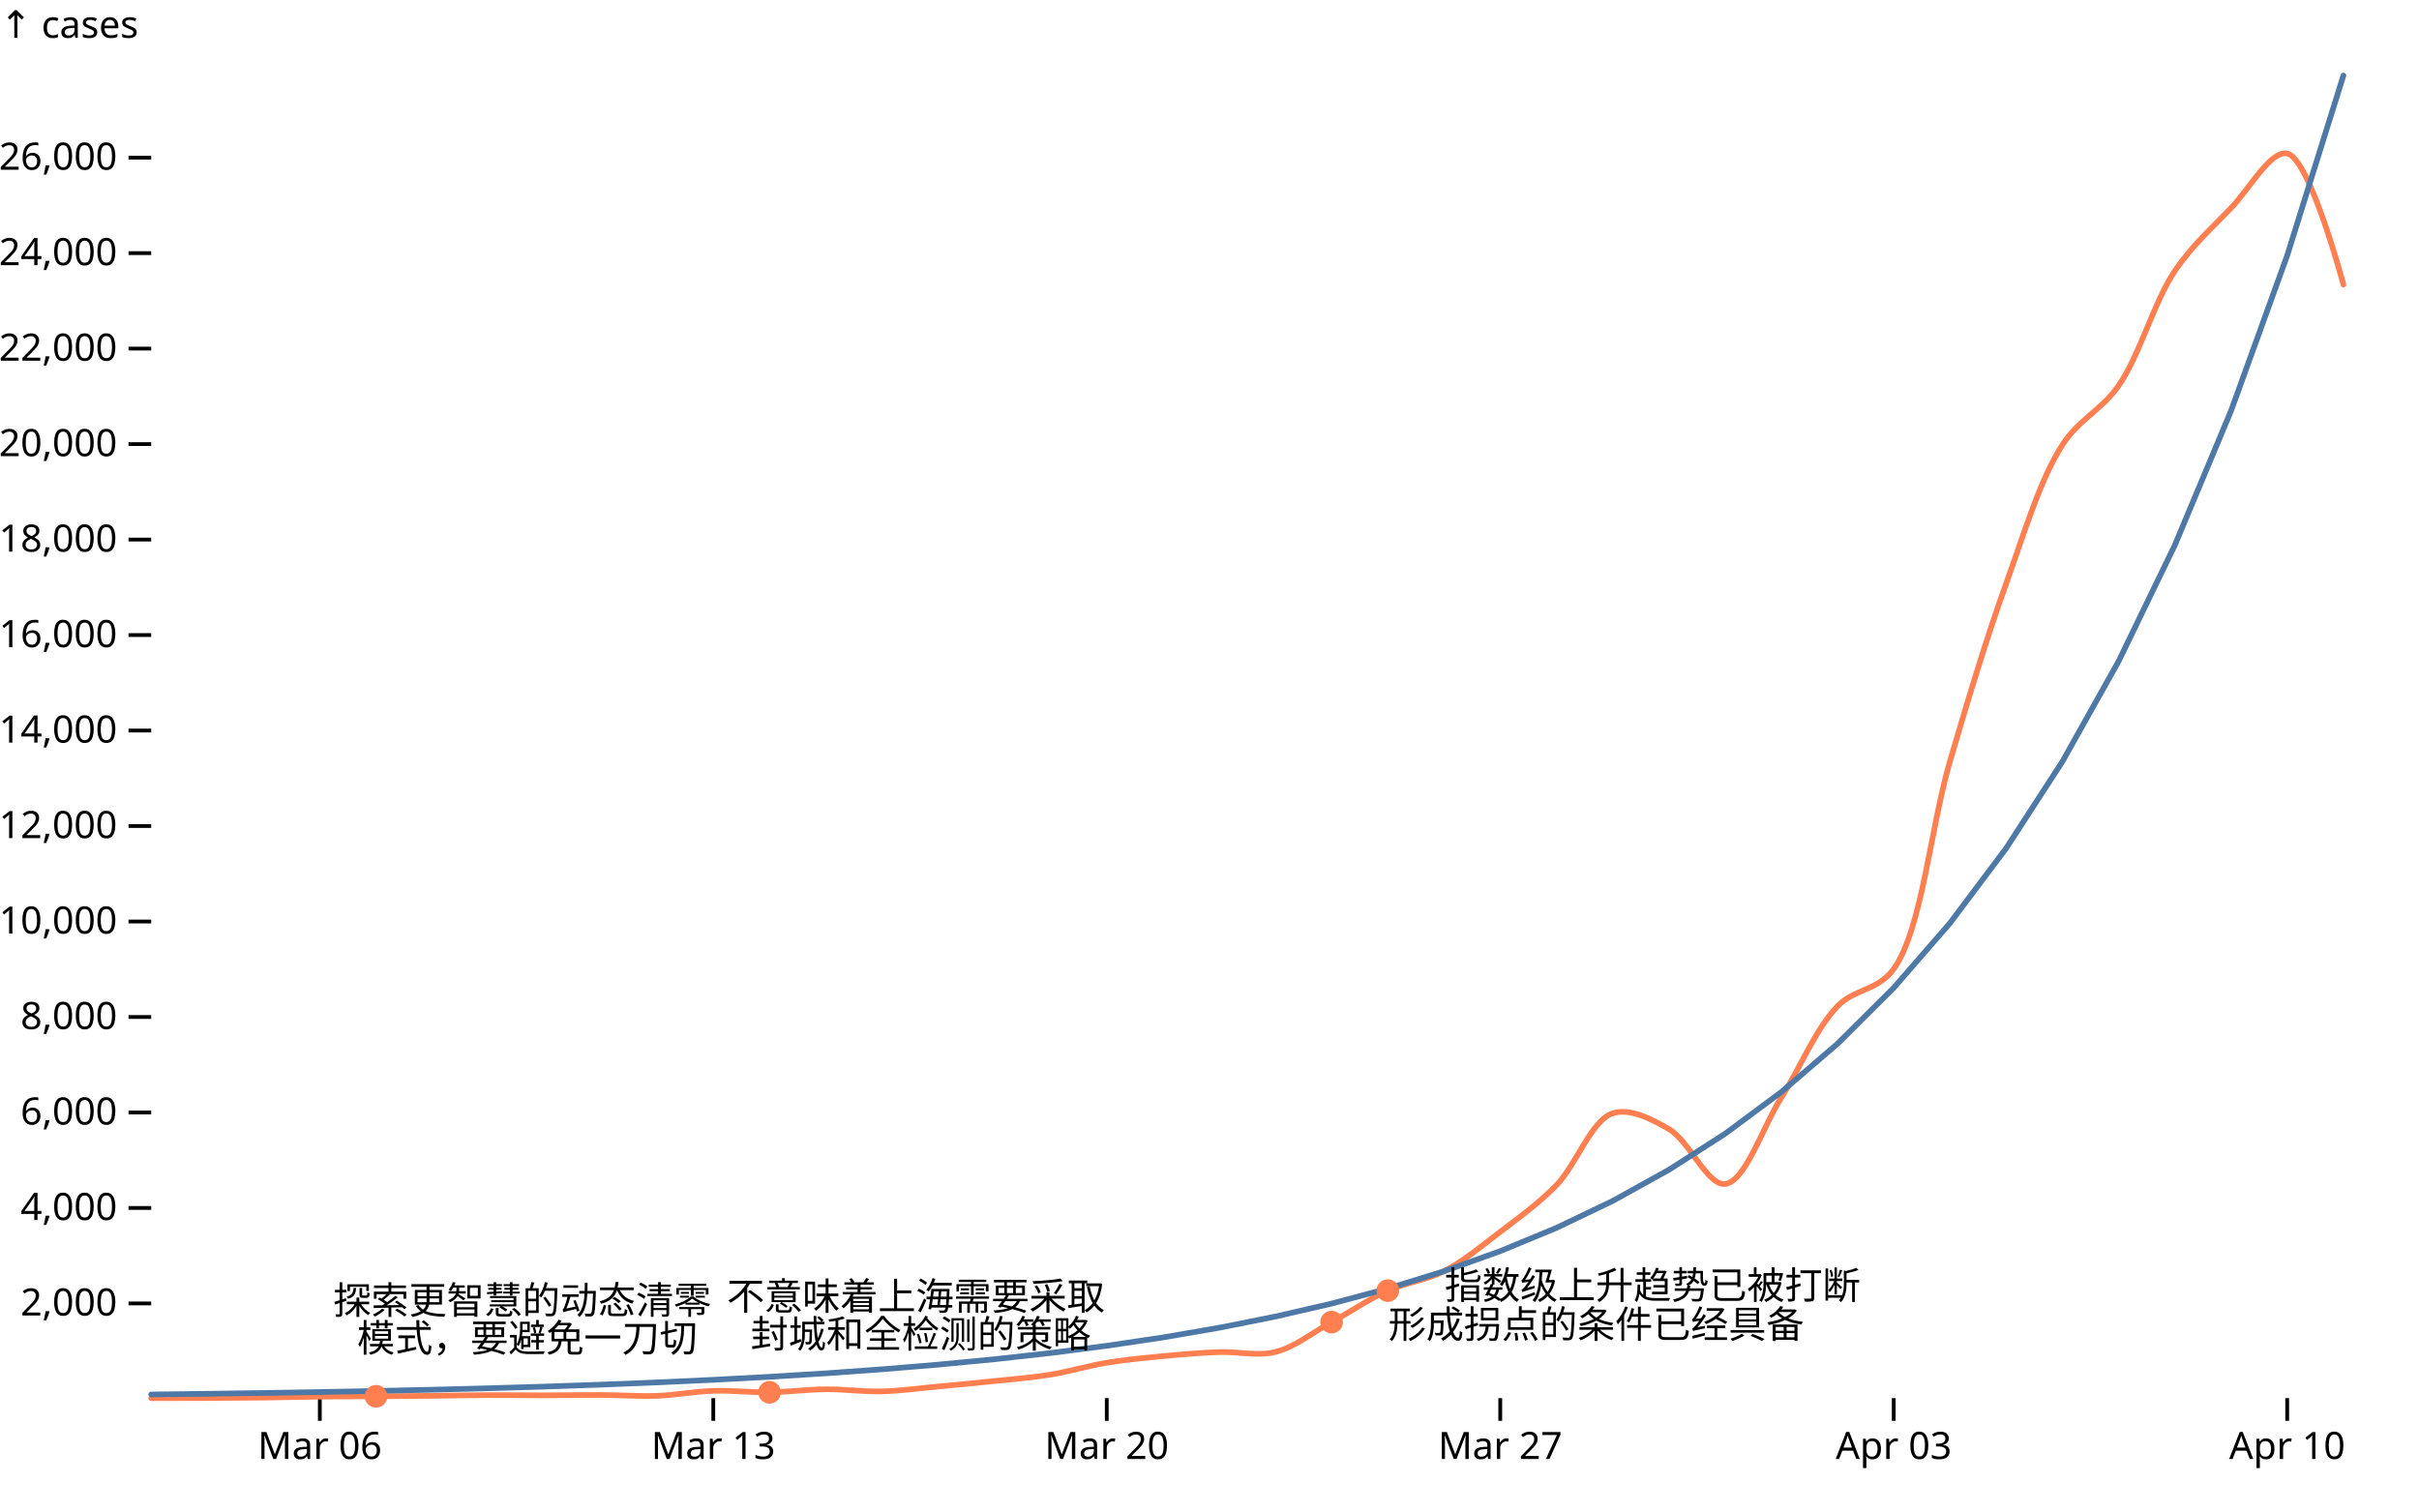
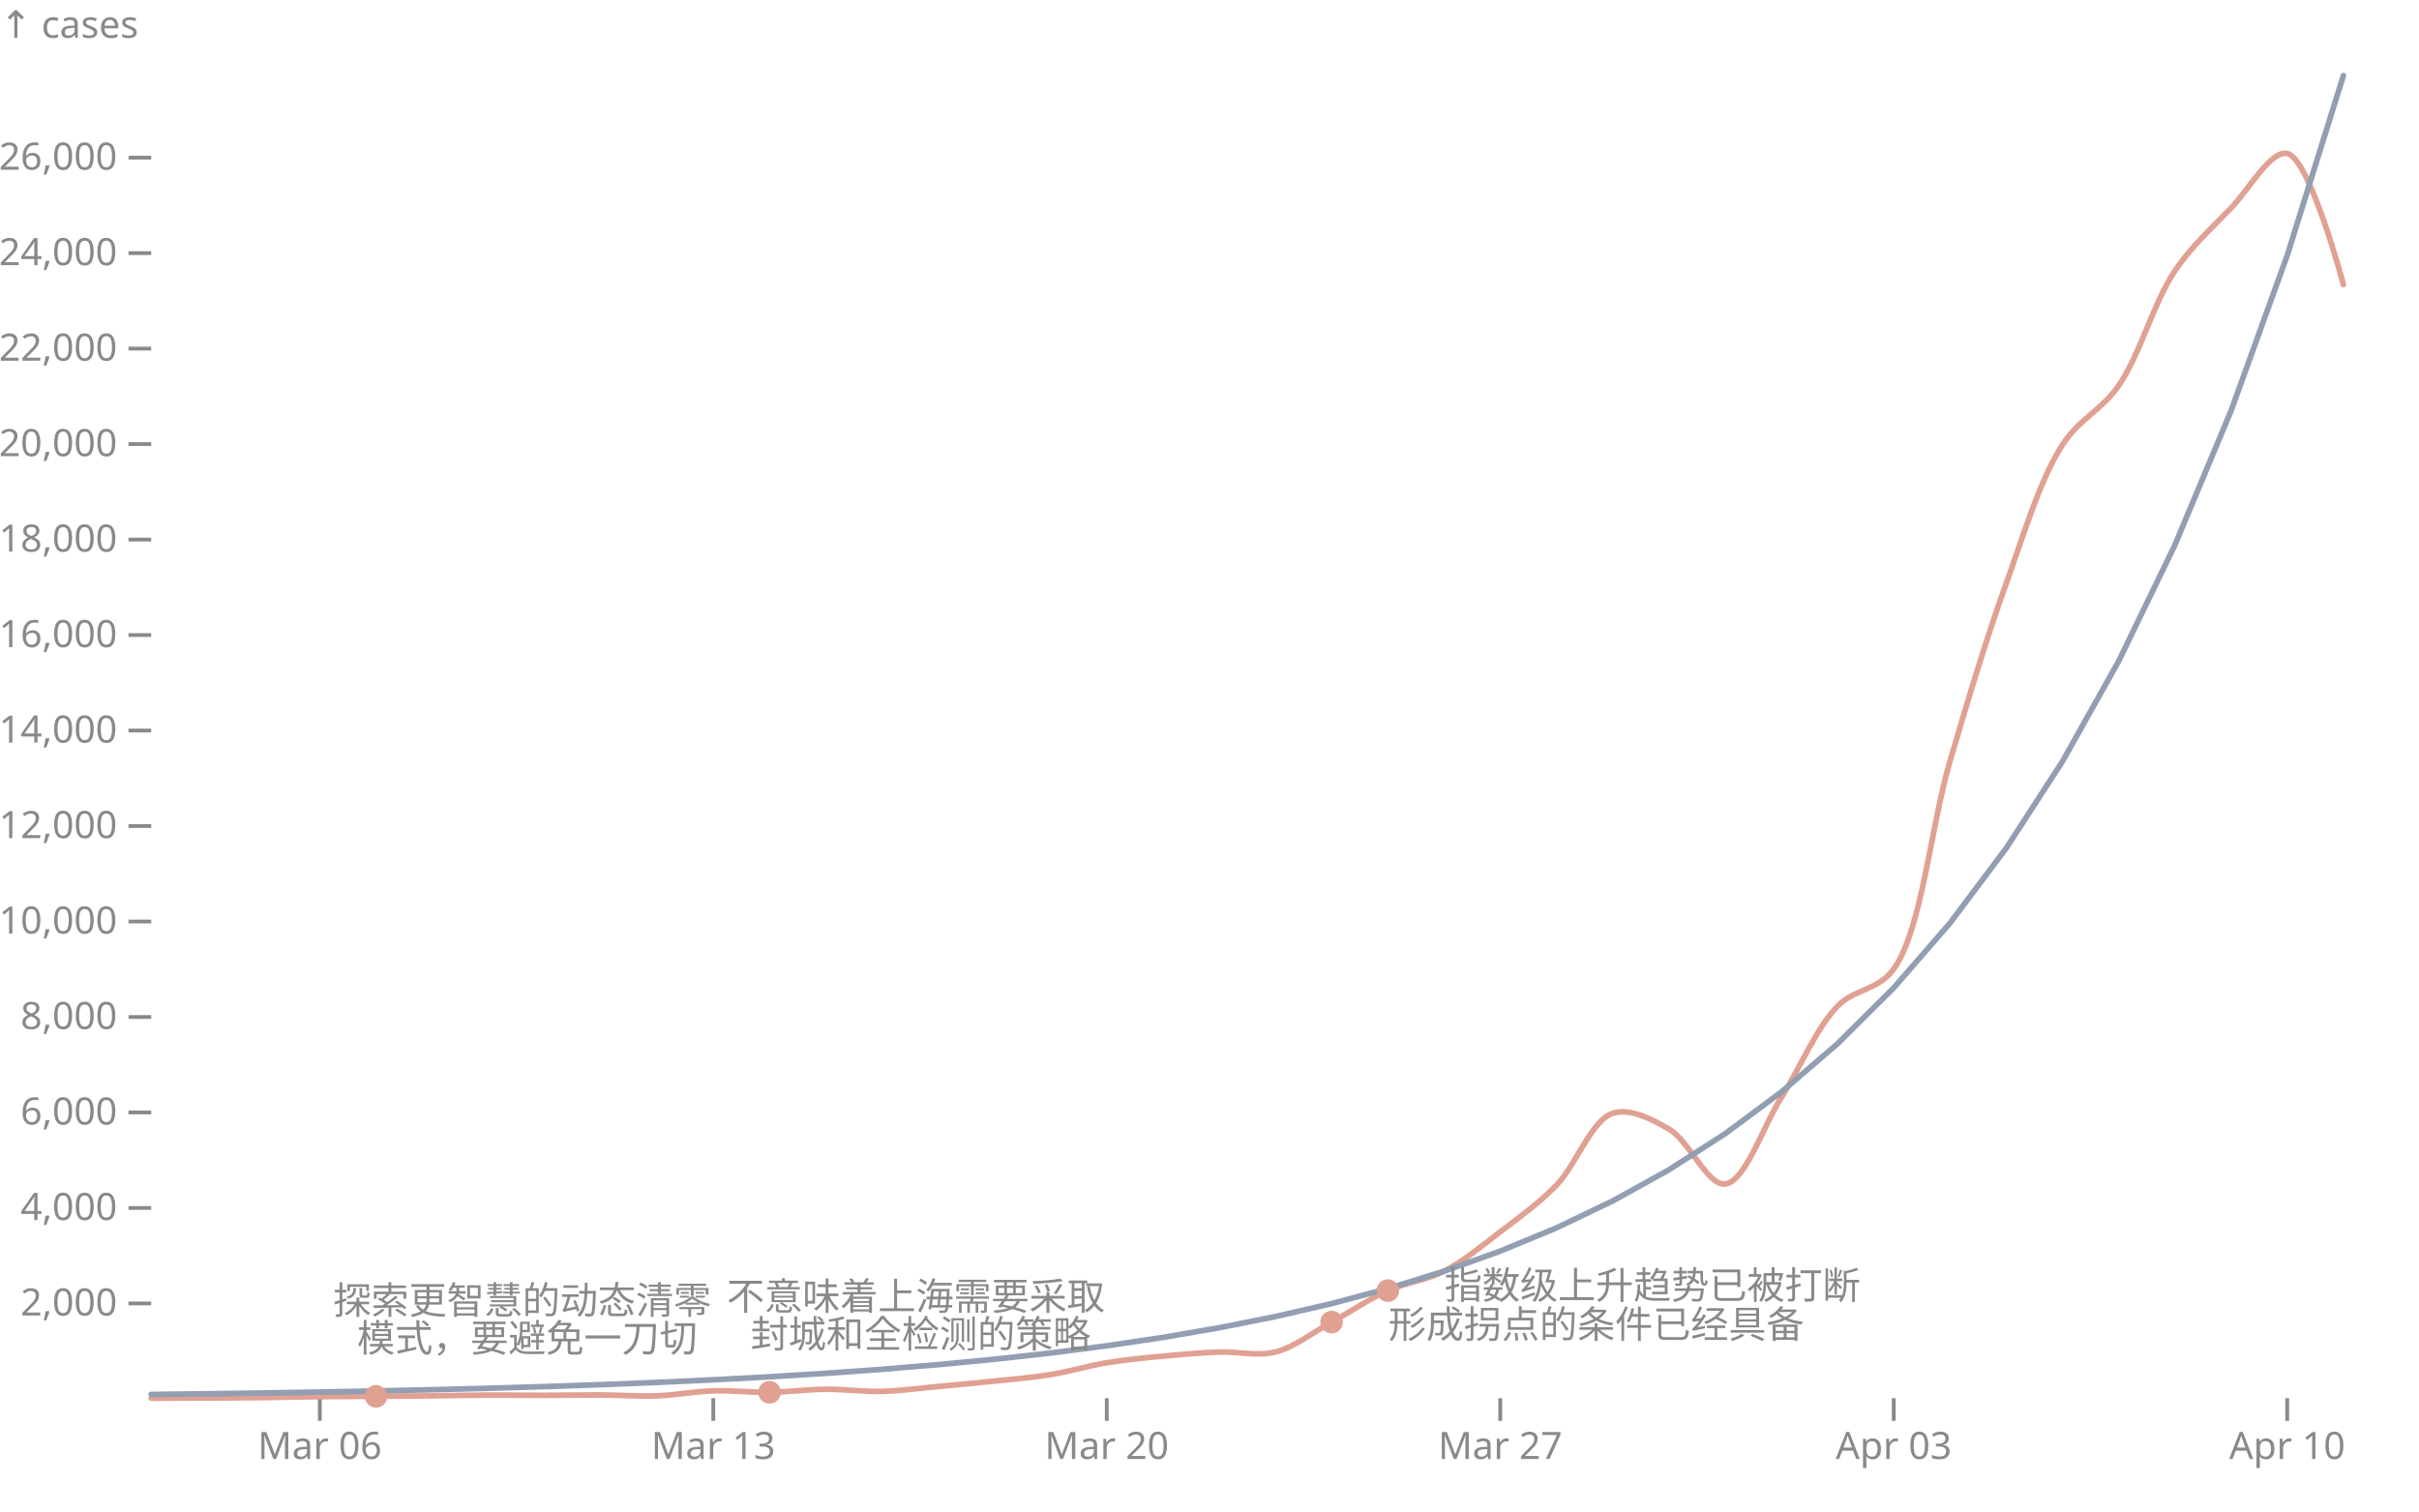
- <svg xmlns="http://www.w3.org/2000/svg" class="plot-e471499f21fe8" fill="currentColor" font-family="system-ui, sans-serif" font-size="10" text-anchor="middle" width="640" height="400" viewBox="0 0 640 400" style=" display: block; background: white; height: auto; height: intrinsic; max-width: 100%;">
+ <svg xmlns="http://www.w3.org/2000/svg" class="plot-e471499f21fe8" fill="currentColor" font-family="system-ui, sans-serif" font-size="10" text-anchor="middle" width="640" height="400" viewBox="0 0 640 400" style=" display: block; background: transpanret; filter: contrast(0.5); height: auto; height: intrinsic; max-width: 100%;">
  <g aria-label="y-axis" aria-description="↑ cases" transform="translate(40,0)" fill="none" text-anchor="end" font-variant="tabular-nums">
    <g class="tick" opacity="1" transform="translate(0,344.9341)">
      <line stroke="currentColor" x2="-6" />
      <text fill="currentColor" x="-9" dy="0.32em">2,000</text>
    </g>
    <g class="tick" opacity="1" transform="translate(0,319.6661)">
      <line stroke="currentColor" x2="-6" />
      <text fill="currentColor" x="-9" dy="0.32em">4,000</text>
    </g>
    <g class="tick" opacity="1" transform="translate(0,294.3981)">
      <line stroke="currentColor" x2="-6" />
      <text fill="currentColor" x="-9" dy="0.32em">6,000</text>
    </g>
    <g class="tick" opacity="1" transform="translate(0,269.1301)">
      <line stroke="currentColor" x2="-6" />
      <text fill="currentColor" x="-9" dy="0.32em">8,000</text>
    </g>
    <g class="tick" opacity="1" transform="translate(0,243.862)">
      <line stroke="currentColor" x2="-6" />
      <text fill="currentColor" x="-9" dy="0.32em">10,000</text>
    </g>
    <g class="tick" opacity="1" transform="translate(0,218.594)">
      <line stroke="currentColor" x2="-6" />
      <text fill="currentColor" x="-9" dy="0.32em">12,000</text>
    </g>
    <g class="tick" opacity="1" transform="translate(0,193.326)">
      <line stroke="currentColor" x2="-6" />
      <text fill="currentColor" x="-9" dy="0.32em">14,000</text>
    </g>
    <g class="tick" opacity="1" transform="translate(0,168.058)">
      <line stroke="currentColor" x2="-6" />
      <text fill="currentColor" x="-9" dy="0.32em">16,000</text>
    </g>
    <g class="tick" opacity="1" transform="translate(0,142.79)">
      <line stroke="currentColor" x2="-6" />
      <text fill="currentColor" x="-9" dy="0.32em">18,000</text>
    </g>
    <g class="tick" opacity="1" transform="translate(0,117.5219)">
      <line stroke="currentColor" x2="-6" />
      <text fill="currentColor" x="-9" dy="0.32em">20,000</text>
    </g>
    <g class="tick" opacity="1" transform="translate(0,92.25391)">
      <line stroke="currentColor" x2="-6" />
      <text fill="currentColor" x="-9" dy="0.32em">22,000</text>
    </g>
    <g class="tick" opacity="1" transform="translate(0,66.98589)">
      <line stroke="currentColor" x2="-6" />
      <text fill="currentColor" x="-9" dy="0.32em">24,000</text>
    </g>
    <g class="tick" opacity="1" transform="translate(0,41.71786)">
      <line stroke="currentColor" x2="-6" />
      <text fill="currentColor" x="-9" dy="0.32em">26,000</text>
    </g>
    <text fill="currentColor" font-variant="normal" transform="translate(-40,20)" dy="-1em" text-anchor="start">↑ cases</text>
  </g>
  <g aria-label="x-axis" transform="translate(0,370)" fill="none" text-anchor="middle" font-variant="tabular-nums">
    <g class="tick" opacity="1" transform="translate(84.61538,0)">
      <line stroke="currentColor" y2="6" />
      <text fill="currentColor" y="9" dy="0.71em">Mar 06</text>
    </g>
    <g class="tick" opacity="1" transform="translate(188.7179,0)">
      <line stroke="currentColor" y2="6" />
      <text fill="currentColor" y="9" dy="0.71em">Mar 13</text>
    </g>
    <g class="tick" opacity="1" transform="translate(292.8205,0)">
      <line stroke="currentColor" y2="6" />
      <text fill="currentColor" y="9" dy="0.71em">Mar 20</text>
    </g>
    <g class="tick" opacity="1" transform="translate(396.9231,0)">
      <line stroke="currentColor" y2="6" />
      <text fill="currentColor" y="9" dy="0.71em">Mar 27</text>
    </g>
    <g class="tick" opacity="1" transform="translate(501.0256,0)">
      <line stroke="currentColor" y2="6" />
      <text fill="currentColor" y="9" dy="0.71em">Apr 03</text>
    </g>
    <g class="tick" opacity="1" transform="translate(605.1282,0)">
      <line stroke="currentColor" y2="6" />
      <text fill="currentColor" y="9" dy="0.71em">Apr 10</text>
    </g>
  </g>
  <g aria-label="line" fill="none" stroke="coral" stroke-width="1.5" stroke-linejoin="round" stroke-linecap="round">
    <path d="M40,370C40,370,49.915,369.987,54.872,369.962C59.829,369.937,64.786,369.909,69.744,369.848C74.701,369.787,79.658,369.653,84.615,369.596C89.572,369.539,94.53,369.543,99.487,369.507C104.444,369.471,109.402,369.434,114.359,369.381C119.316,369.328,124.273,369.212,129.231,369.191C134.188,369.17,139.145,369.261,144.103,369.255C149.06,369.248,154.017,369.132,158.974,369.154C163.932,369.175,168.894,369.561,173.846,369.381C178.808,369.2,183.756,368.222,188.718,368.067C193.671,367.912,198.634,368.515,203.59,368.446C208.548,368.377,213.503,367.69,218.462,367.65C223.418,367.61,228.38,368.328,233.333,368.206C238.294,368.084,243.249,367.372,248.205,366.917C253.164,366.462,258.122,366.001,263.077,365.477C268.037,364.953,273.01,364.575,277.949,363.771C282.925,362.962,287.844,361.442,292.821,360.626C297.759,359.815,302.73,359.352,307.692,358.882C312.644,358.413,317.604,357.991,322.564,357.808C327.518,357.625,332.624,358.987,337.436,357.783C342.557,356.501,347.365,352.573,352.308,349.874C357.28,347.158,362.119,343.807,367.179,341.536C372.041,339.353,377.259,338.839,382.051,336.394C387.199,333.767,392.041,329.708,396.923,325.983C401.96,322.14,407.084,318.489,411.795,313.64C417.06,308.22,421.02,296.48,426.667,294.625C431.183,293.143,436.899,296.105,441.538,298.782C446.923,301.889,451.746,313.838,456.41,313.324C461.751,312.735,466.374,298.228,471.282,290.469C476.291,282.551,480.473,272.153,486.154,266.275C490.656,261.616,496.851,262.206,501.026,256.42C508.481,246.087,510.75,219.037,515.897,201.488C520.69,185.149,525.508,169.062,530.769,154.451C535.483,141.36,539.674,127.013,545.641,117.749C550.048,110.907,555.997,108.578,560.513,102.083C566.161,93.959,569.798,80.041,575.385,71.736C579.926,64.985,585.204,60.344,590.256,55.072C595.125,49.992,600.717,39.737,605.128,40.619C611.079,41.808,620,75.299,620,75.299">
        </path>
  </g>
  <g aria-label="line" fill="none" stroke="#4e79a7" stroke-width="1.5" stroke-linejoin="round" stroke-linecap="round">
    <path d="M40,369.03L54.872,368.845L69.744,368.632L84.615,368.385L99.487,368.099L114.359,367.768L129.231,367.385L144.103,366.941L158.974,366.428L173.846,365.834L188.718,365.147L203.59,364.351L218.462,363.431L233.333,362.365L248.205,361.132L263.077,359.705L277.949,358.053L292.821,356.141L307.692,353.928L322.564,351.368L337.436,348.404L352.308,344.974L367.179,341.004L382.051,336.409L396.923,331.091L411.795,324.937L426.667,317.814L441.538,309.57L456.41,300.029L471.282,288.987L486.154,276.207L501.026,261.416L515.897,244.298L530.769,224.485L545.641,201.556L560.513,175.017L575.385,144.303L590.256,108.756L605.128,67.615L620,20">
        </path>
  </g>
  <g aria-label="text" transform="translate(40,-20)">
    <text transform="translate(99.48718,369.5073)">
      <tspan x="0" y="-0.18em">探索更智慧的动态清零</tspan>
      <tspan x="0" y="0.82em">模式，要避免一刀切</tspan>
    </text>
    <text transform="translate(203.5897,368.446)">
      <tspan x="0" y="-0.18em">不意味着上海需要采取</tspan>
      <tspan x="0" y="0.82em">封城和全检测的策略</tspan>
    </text>
  </g>
  <g aria-label="text" transform="translate(70,0)">
    <text y="0.32em" transform="translate(352.3077,350.874)">形成拐点的条件已经具备</text>
    <text y="0.32em" transform="translate(367.1795,340.5356)">指数级上升趋势已被打断</text>
  </g>
  <g aria-label="dot" fill="coral">
    <circle cx="99.487" cy="369.507" r="3" />
    <circle cx="203.59" cy="368.446" r="3" />
    <circle cx="352.308" cy="349.874" r="3" />
    <circle cx="367.179" cy="341.536" r="3" />
  </g>
</svg>
